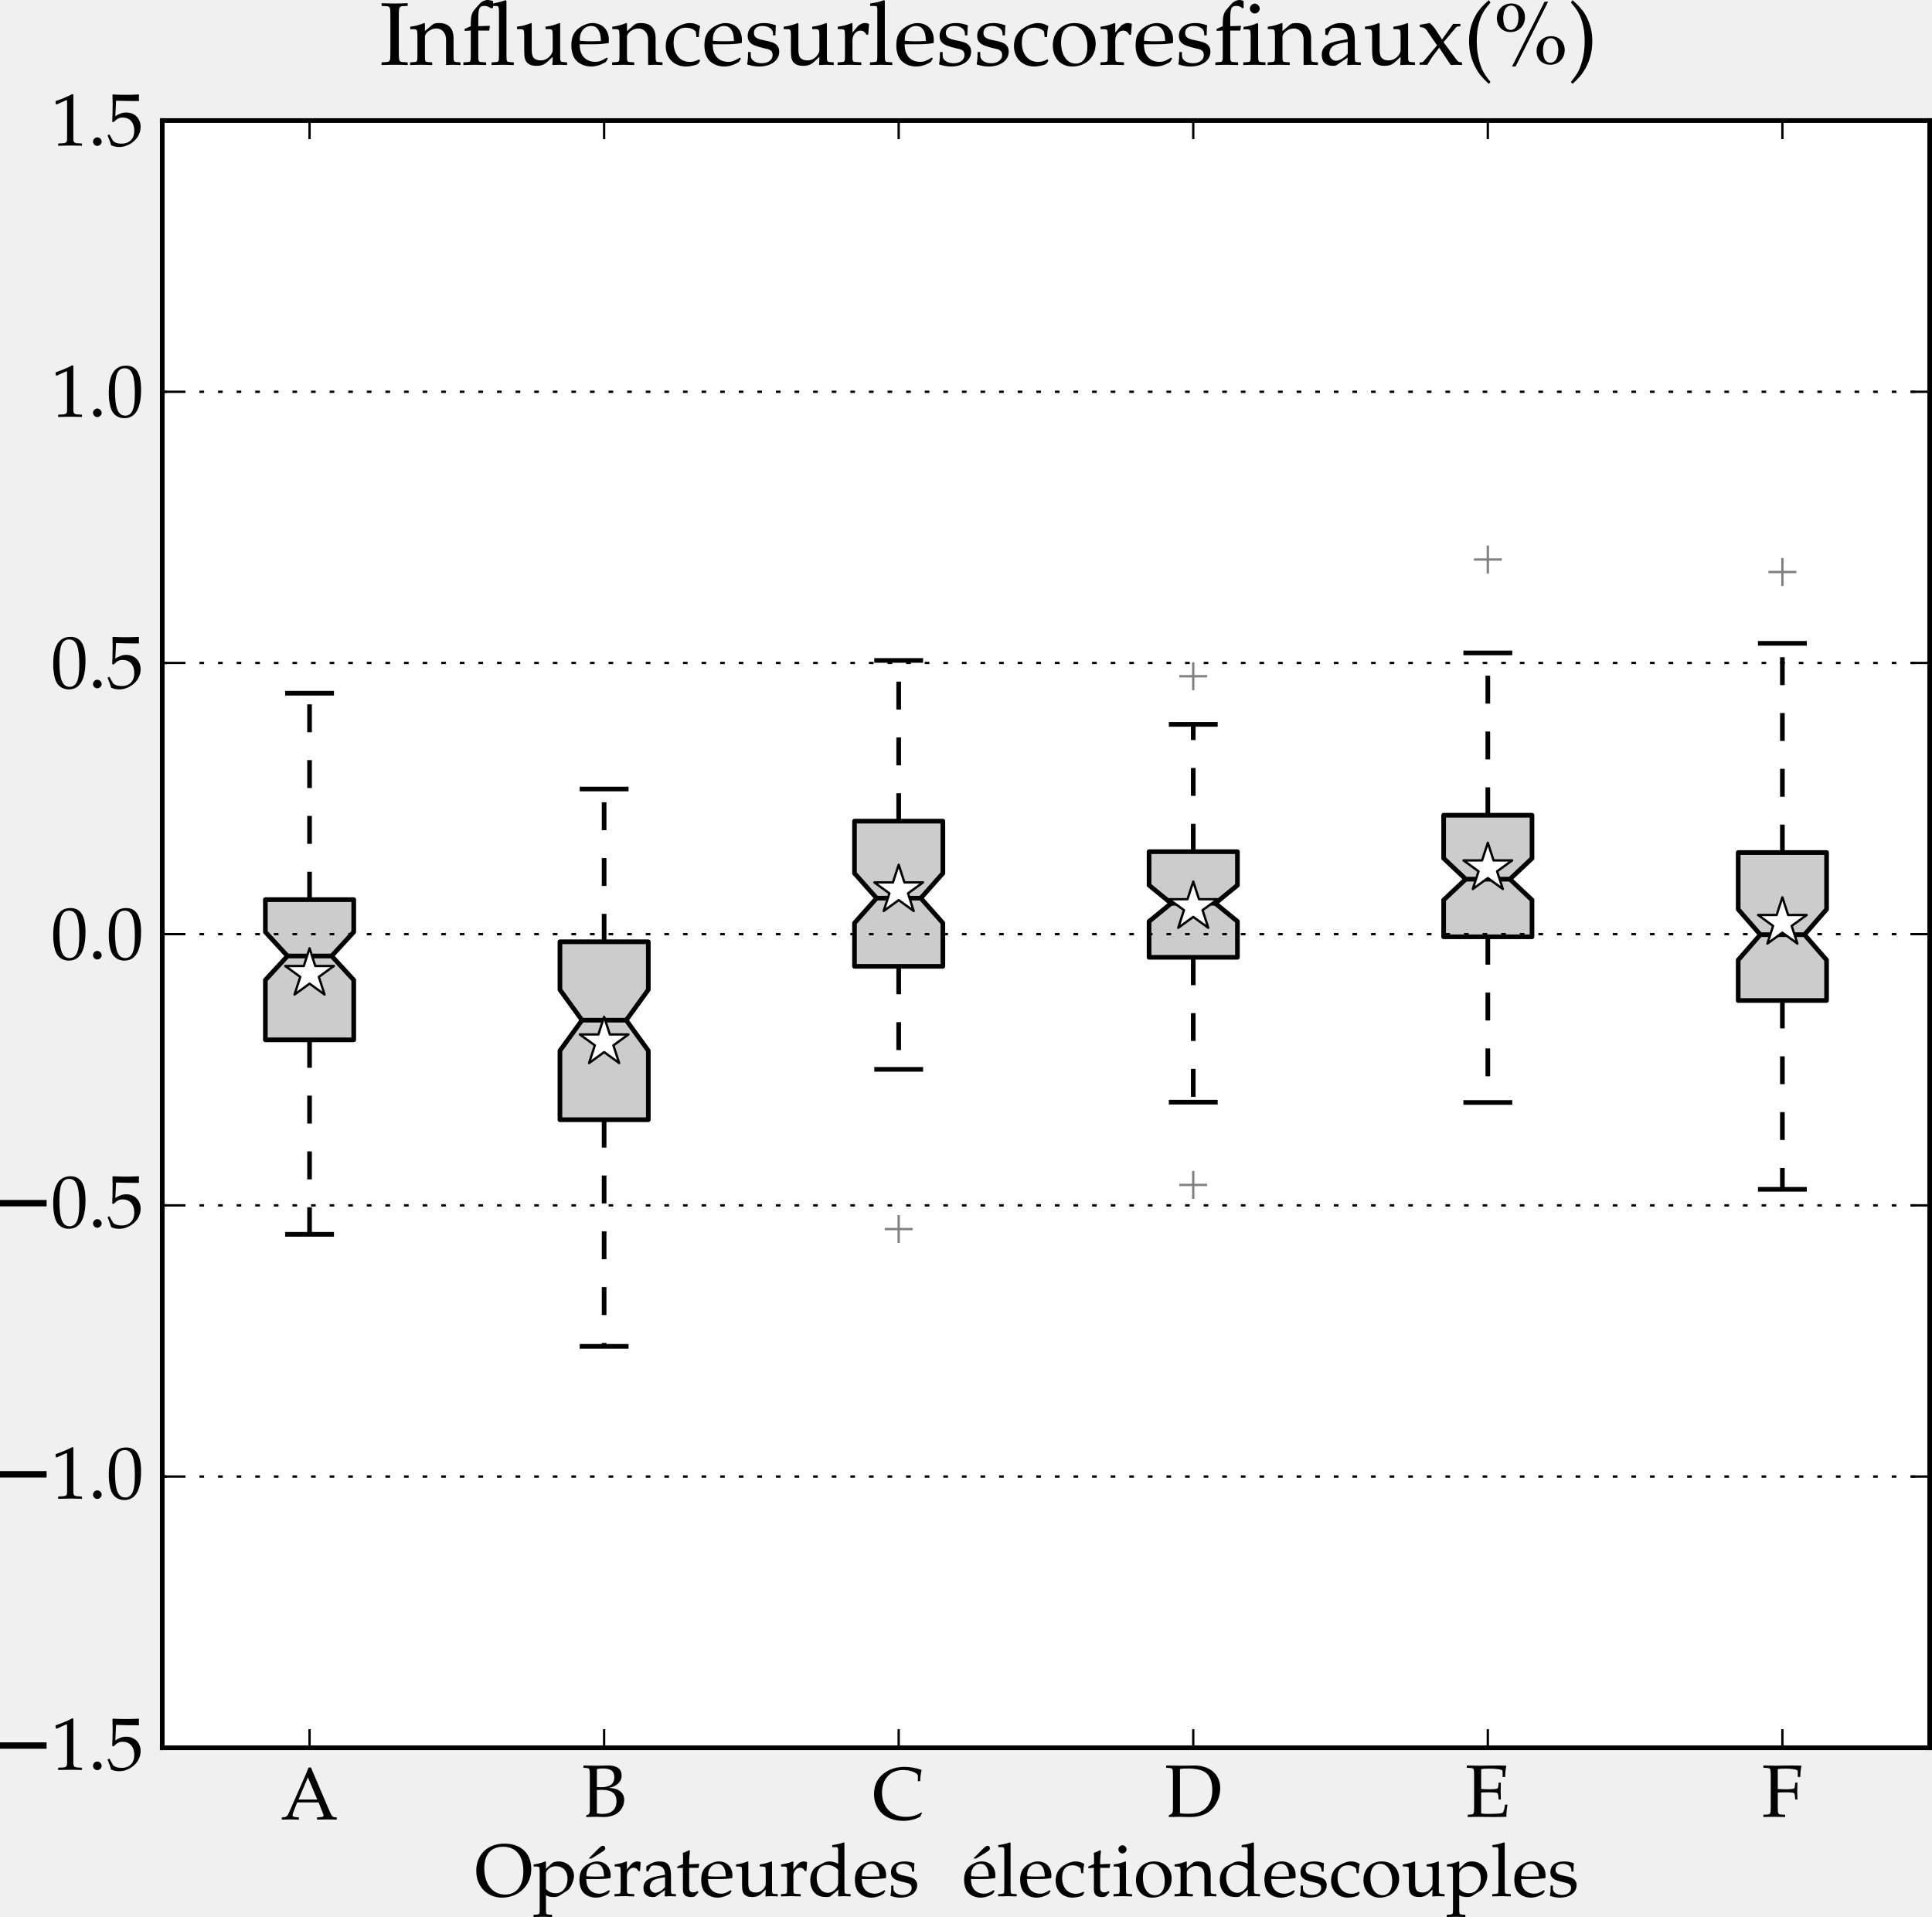
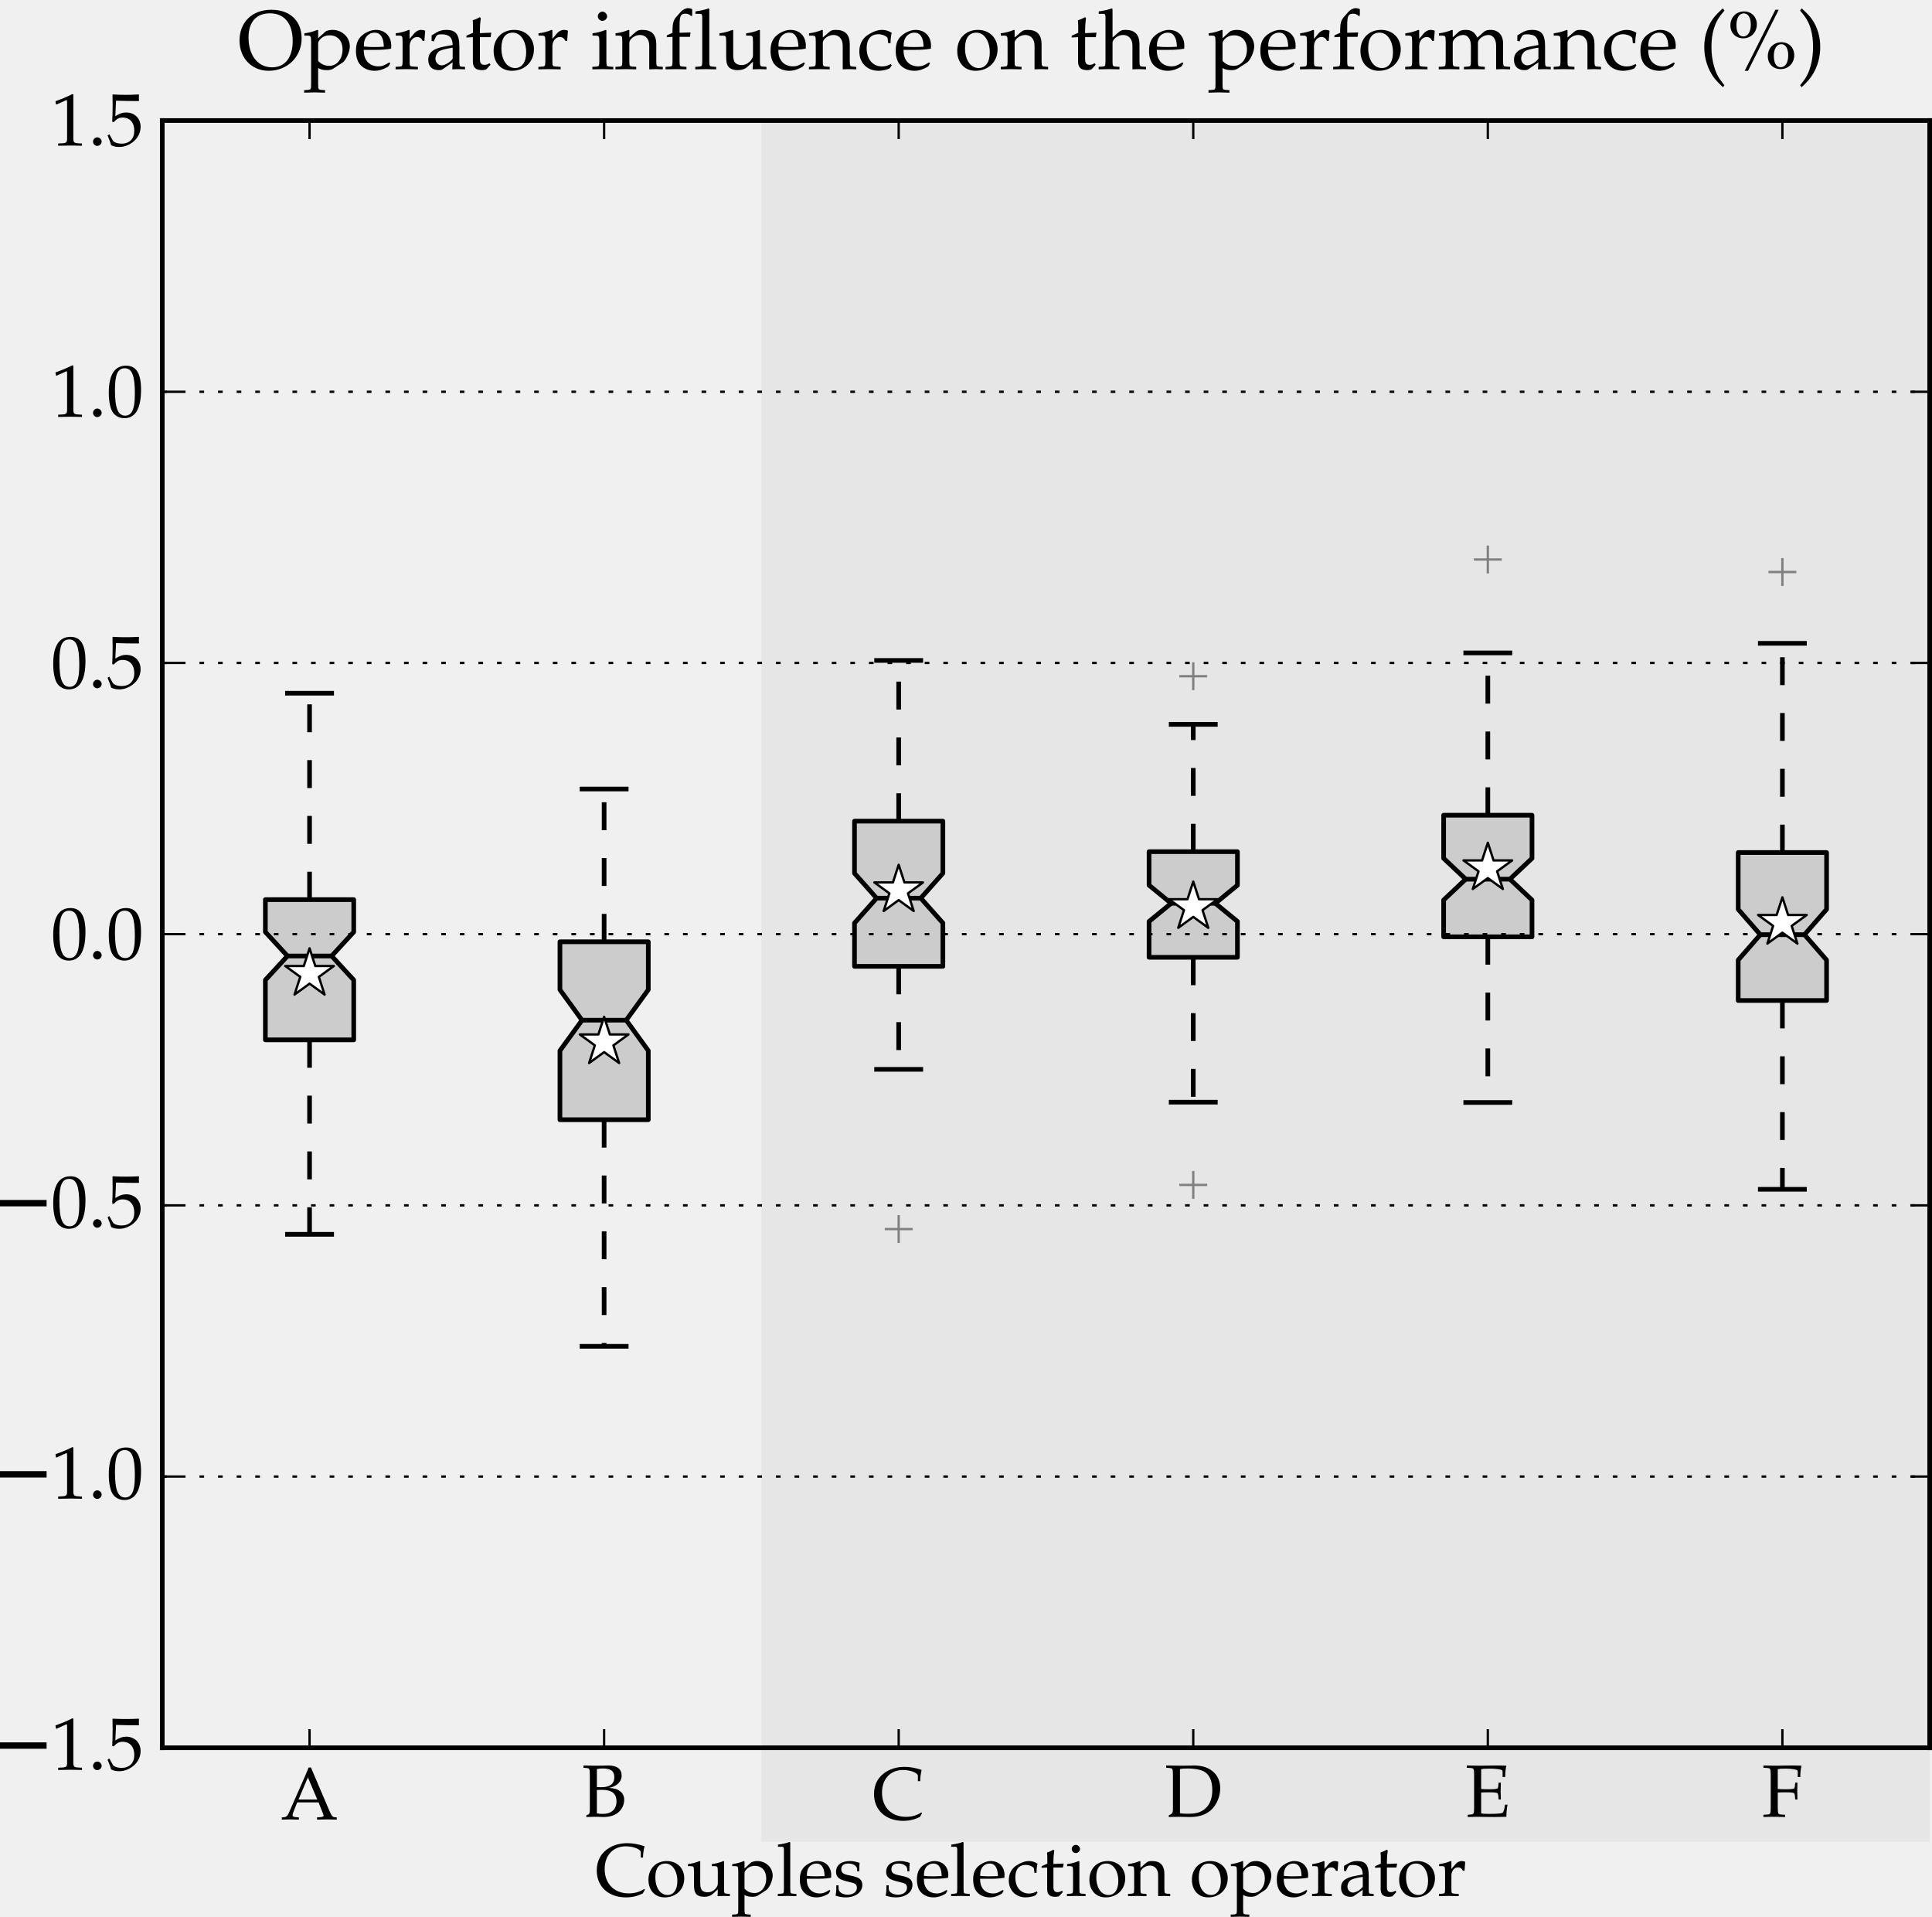
<svg xmlns="http://www.w3.org/2000/svg" id="svg2" version="1.1" xml:space="preserve" width="519.454" height="515.296" viewBox="0 0 519.454 515.296">
  <defs id="defs6">
    <clipPath clipPathUnits="userSpaceOnUse" id="clipPath20">
      <path d="m 43.2,43.2 380.16,0 0,349.92 -380.16,0 0,-349.92 z" id="path22" />
    </clipPath>
    <clipPath clipPathUnits="userSpaceOnUse" id="clipPath30">
      <path d="m 43.2,43.2 380.16,0 0,349.92 -380.16,0 0,-349.92 z" id="path32" />
    </clipPath>
    <clipPath clipPathUnits="userSpaceOnUse" id="clipPath40">
      <path d="m 43.2,43.2 380.16,0 0,349.92 -380.16,0 0,-349.92 z" id="path42" />
    </clipPath>
    <clipPath clipPathUnits="userSpaceOnUse" id="clipPath50">
      <path d="m 43.2,43.2 380.16,0 0,349.92 -380.16,0 0,-349.92 z" id="path52" />
    </clipPath>
    <clipPath clipPathUnits="userSpaceOnUse" id="clipPath60">
      <path d="m 43.2,43.2 380.16,0 0,349.92 -380.16,0 0,-349.92 z" id="path62" />
    </clipPath>
    <clipPath clipPathUnits="userSpaceOnUse" id="clipPath70">
      <path d="m 43.2,43.2 380.16,0 0,349.92 -380.16,0 0,-349.92 z" id="path72" />
    </clipPath>
    <clipPath clipPathUnits="userSpaceOnUse" id="clipPath80">
      <path d="m 43.2,43.2 380.16,0 0,349.92 -380.16,0 0,-349.92 z" id="path82" />
    </clipPath>
    <clipPath clipPathUnits="userSpaceOnUse" id="clipPath90">
      <path d="m 43.2,43.2 380.16,0 0,349.92 -380.16,0 0,-349.92 z" id="path92" />
    </clipPath>
    <clipPath clipPathUnits="userSpaceOnUse" id="clipPath100">
      <path d="m 43.2,43.2 380.16,0 0,349.92 -380.16,0 0,-349.92 z" id="path102" />
    </clipPath>
    <clipPath clipPathUnits="userSpaceOnUse" id="clipPath110">
      <path d="m 43.2,43.2 380.16,0 0,349.92 -380.16,0 0,-349.92 z" id="path112" />
    </clipPath>
    <clipPath clipPathUnits="userSpaceOnUse" id="clipPath120">
      <path d="m 43.2,43.2 380.16,0 0,349.92 -380.16,0 0,-349.92 z" id="path122" />
    </clipPath>
    <clipPath clipPathUnits="userSpaceOnUse" id="clipPath130">
      <path d="m 43.2,43.2 380.16,0 0,349.92 -380.16,0 0,-349.92 z" id="path132" />
    </clipPath>
    <clipPath clipPathUnits="userSpaceOnUse" id="clipPath140">
      <path d="m 43.2,43.2 380.16,0 0,349.92 -380.16,0 0,-349.92 z" id="path142" />
    </clipPath>
    <clipPath clipPathUnits="userSpaceOnUse" id="clipPath150">
      <path d="m 43.2,43.2 380.16,0 0,349.92 -380.16,0 0,-349.92 z" id="path152" />
    </clipPath>
    <clipPath clipPathUnits="userSpaceOnUse" id="clipPath160">
      <path d="m 43.2,43.2 380.16,0 0,349.92 -380.16,0 0,-349.92 z" id="path162" />
    </clipPath>
    <clipPath clipPathUnits="userSpaceOnUse" id="clipPath170">
      <path d="m 43.2,43.2 380.16,0 0,349.92 -380.16,0 0,-349.92 z" id="path172" />
    </clipPath>
    <clipPath clipPathUnits="userSpaceOnUse" id="clipPath180">
      <path d="m 43.2,43.2 380.16,0 0,349.92 -380.16,0 0,-349.92 z" id="path182" />
    </clipPath>
    <clipPath clipPathUnits="userSpaceOnUse" id="clipPath190">
      <path d="m 43.2,43.2 380.16,0 0,349.92 -380.16,0 0,-349.92 z" id="path192" />
    </clipPath>
    <clipPath clipPathUnits="userSpaceOnUse" id="clipPath200">
      <path d="m 43.2,43.2 380.16,0 0,349.92 -380.16,0 0,-349.92 z" id="path202" />
    </clipPath>
    <clipPath clipPathUnits="userSpaceOnUse" id="clipPath210">
      <path d="m 43.2,43.2 380.16,0 0,349.92 -380.16,0 0,-349.92 z" id="path212" />
    </clipPath>
    <clipPath clipPathUnits="userSpaceOnUse" id="clipPath220">
      <path d="m 43.2,43.2 380.16,0 0,349.92 -380.16,0 0,-349.92 z" id="path222" />
    </clipPath>
    <clipPath clipPathUnits="userSpaceOnUse" id="clipPath230">
      <path d="m 43.2,43.2 380.16,0 0,349.92 -380.16,0 0,-349.92 z" id="path232" />
    </clipPath>
    <clipPath clipPathUnits="userSpaceOnUse" id="clipPath240">
      <path d="m 43.2,43.2 380.16,0 0,349.92 -380.16,0 0,-349.92 z" id="path242" />
    </clipPath>
    <clipPath clipPathUnits="userSpaceOnUse" id="clipPath250">
      <path d="m 43.2,43.2 380.16,0 0,349.92 -380.16,0 0,-349.92 z" id="path252" />
    </clipPath>
    <clipPath clipPathUnits="userSpaceOnUse" id="clipPath260">
      <path d="m 43.2,43.2 380.16,0 0,349.92 -380.16,0 0,-349.92 z" id="path262" />
    </clipPath>
    <clipPath clipPathUnits="userSpaceOnUse" id="clipPath270">
      <path d="m 43.2,43.2 380.16,0 0,349.92 -380.16,0 0,-349.92 z" id="path272" />
    </clipPath>
    <clipPath clipPathUnits="userSpaceOnUse" id="clipPath280">
      <path d="m 43.2,43.2 380.16,0 0,349.92 -380.16,0 0,-349.92 z" id="path282" />
    </clipPath>
    <clipPath clipPathUnits="userSpaceOnUse" id="clipPath290">
      <path d="m 43.2,43.2 380.16,0 0,349.92 -380.16,0 0,-349.92 z" id="path292" />
    </clipPath>
    <clipPath clipPathUnits="userSpaceOnUse" id="clipPath300">
      <path d="m 43.2,43.2 380.16,0 0,349.92 -380.16,0 0,-349.92 z" id="path302" />
    </clipPath>
    <clipPath clipPathUnits="userSpaceOnUse" id="clipPath310">
      <path d="m 43.2,43.2 380.16,0 0,349.92 -380.16,0 0,-349.92 z" id="path312" />
    </clipPath>
    <clipPath clipPathUnits="userSpaceOnUse" id="clipPath320">
      <path d="m 43.2,43.2 380.16,0 0,349.92 -380.16,0 0,-349.92 z" id="path322" />
    </clipPath>
    <clipPath clipPathUnits="userSpaceOnUse" id="clipPath330">
      <path d="m 43.2,43.2 380.16,0 0,349.92 -380.16,0 0,-349.92 z" id="path332" />
    </clipPath>
    <clipPath clipPathUnits="userSpaceOnUse" id="clipPath340">
      <path d="m 43.2,43.2 380.16,0 0,349.92 -380.16,0 0,-349.92 z" id="path342" />
    </clipPath>
    <clipPath clipPathUnits="userSpaceOnUse" id="clipPath350">
      <path d="m 43.2,43.2 380.16,0 0,349.92 -380.16,0 0,-349.92 z" id="path352" />
    </clipPath>
    <clipPath clipPathUnits="userSpaceOnUse" id="clipPath360">
      <path d="m 43.2,43.2 380.16,0 0,349.92 -380.16,0 0,-349.92 z" id="path362" />
    </clipPath>
    <clipPath clipPathUnits="userSpaceOnUse" id="clipPath370">
      <path d="m 43.2,43.2 380.16,0 0,349.92 -380.16,0 0,-349.92 z" id="path372" />
    </clipPath>
    <clipPath clipPathUnits="userSpaceOnUse" id="clipPath380">
      <path d="m 43.2,43.2 380.16,0 0,349.92 -380.16,0 0,-349.92 z" id="path382" />
    </clipPath>
    <clipPath clipPathUnits="userSpaceOnUse" id="clipPath390">
      <path d="m 43.2,43.2 380.16,0 0,349.92 -380.16,0 0,-349.92 z" id="path392" />
    </clipPath>
    <clipPath clipPathUnits="userSpaceOnUse" id="clipPath400">
      <path d="m 43.2,43.2 380.16,0 0,349.92 -380.16,0 0,-349.92 z" id="path402" />
    </clipPath>
    <clipPath clipPathUnits="userSpaceOnUse" id="clipPath410">
      <path d="m 43.2,43.2 380.16,0 0,349.92 -380.16,0 0,-349.92 z" id="path412" />
    </clipPath>
    <clipPath clipPathUnits="userSpaceOnUse" id="clipPath420">
      <path d="m 43.2,43.2 380.16,0 0,349.92 -380.16,0 0,-349.92 z" id="path422" />
    </clipPath>
    <clipPath clipPathUnits="userSpaceOnUse" id="clipPath430">
      <path d="m 43.2,43.2 380.16,0 0,349.92 -380.16,0 0,-349.92 z" id="path432" />
    </clipPath>
    <clipPath clipPathUnits="userSpaceOnUse" id="clipPath440">
      <path d="m -5.481,-4.7 10.962,0 0,10.45 -10.962,0 0,-10.45 z" id="path442" />
    </clipPath>
    <clipPath clipPathUnits="userSpaceOnUse" id="clipPath452">
      <path d="m -5.481,-4.7 10.962,0 0,10.45 -10.962,0 0,-10.45 z" id="path454" />
    </clipPath>
    <clipPath clipPathUnits="userSpaceOnUse" id="clipPath464">
      <path d="m -5.481,-4.7 10.962,0 0,10.45 -10.962,0 0,-10.45 z" id="path466" />
    </clipPath>
    <clipPath clipPathUnits="userSpaceOnUse" id="clipPath476">
      <path d="m -5.481,-4.7 10.962,0 0,10.45 -10.962,0 0,-10.45 z" id="path478" />
    </clipPath>
    <clipPath clipPathUnits="userSpaceOnUse" id="clipPath488">
      <path d="m -5.481,-4.7 10.962,0 0,10.45 -10.962,0 0,-10.45 z" id="path490" />
    </clipPath>
    <clipPath clipPathUnits="userSpaceOnUse" id="clipPath500">
      <path d="m -5.481,-4.7 10.962,0 0,10.45 -10.962,0 0,-10.45 z" id="path502" />
    </clipPath>
    <clipPath clipPathUnits="userSpaceOnUse" id="clipPath570">
      <path d="m 43.2,43.2 380.16,0 0,349.92 -380.16,0 0,-349.92 z" id="path572" />
    </clipPath>
    <clipPath clipPathUnits="userSpaceOnUse" id="clipPath592">
      <path d="m 43.2,43.2 380.16,0 0,349.92 -380.16,0 0,-349.92 z" id="path594" />
    </clipPath>
    <clipPath clipPathUnits="userSpaceOnUse" id="clipPath614">
      <path d="m 43.2,43.2 380.16,0 0,349.92 -380.16,0 0,-349.92 z" id="path616" />
    </clipPath>
    <clipPath clipPathUnits="userSpaceOnUse" id="clipPath636">
      <path d="m 43.2,43.2 380.16,0 0,349.92 -380.16,0 0,-349.92 z" id="path638" />
    </clipPath>
    <clipPath clipPathUnits="userSpaceOnUse" id="clipPath654">
      <path d="m 43.2,43.2 380.16,0 0,349.92 -380.16,0 0,-349.92 z" id="path656" />
    </clipPath>
    <clipPath clipPathUnits="userSpaceOnUse" id="clipPath672">
      <path d="m 43.2,43.2 380.16,0 0,349.92 -380.16,0 0,-349.92 z" id="path674" />
    </clipPath>
    <clipPath clipPathUnits="userSpaceOnUse" id="clipPath690">
      <path d="m 43.2,43.2 380.16,0 0,349.92 -380.16,0 0,-349.92 z" id="path692" />
    </clipPath>
  </defs>
+   <g id="layer1">
+     <rect style="fill:#e6e6e6;fill-opacity:1;stroke-width:2;stroke-linecap:round;stroke-linejoin:round;stroke-miterlimit:4;stroke-dasharray:none;stroke:none" id="rect3685" width="314.134" height="462.735" x="204.729" y="32.336" />
+   </g>
  <g id="g10" transform="matrix(1.25,0,0,-1.25,-10.37129,523.8047)">
-     <path d="m 43.2,43.2 380.16,0 0,349.92 -380.16,0 0,-349.92 z" style="fill:#ffffff;fill-opacity:1;fill-rule:nonzero;stroke:none" id="path14" />
    <g id="g16">
      <g id="g18" clip-path="url(#clipPath20)">
        <path d="m 65.376,195.432 19.008,0 0,12.865 -4.752,5.165 4.752,5.165 0,6.958 -19.008,0 0,-6.958 4.752,-5.165 -4.752,-5.165 0,-12.865 z" style="fill:#cccccc;fill-opacity:1;fill-rule:nonzero;stroke:#000000;stroke-width:1;stroke-linecap:square;stroke-linejoin:round;stroke-miterlimit:10;stroke-dasharray:none;stroke-opacity:1" id="path24" />
      </g>
    </g>
    <g id="g26">
      <g id="g28" clip-path="url(#clipPath30)">
        <path d="m 128.736,178.255 19.008,0 0,14.846 -4.752,6.555 4.752,6.555 0,10.31 -19.008,0 0,-10.31 4.752,-6.555 -4.752,-6.555 0,-14.846 z" style="fill:#cccccc;fill-opacity:1;fill-rule:nonzero;stroke:#000000;stroke-width:1;stroke-linecap:square;stroke-linejoin:round;stroke-miterlimit:10;stroke-dasharray:none;stroke-opacity:1" id="path34" />
      </g>
    </g>
    <g id="g36">
      <g id="g38" clip-path="url(#clipPath40)">
        <path d="m 192.096,211.236 19.008,0 0,9.316 -4.752,5.349 4.752,5.349 0,11.212 -19.008,0 0,-11.212 4.752,-5.349 -4.752,-5.349 0,-9.316 z" style="fill:#cccccc;fill-opacity:1;fill-rule:nonzero;stroke:#000000;stroke-width:1;stroke-linecap:square;stroke-linejoin:round;stroke-miterlimit:10;stroke-dasharray:none;stroke-opacity:1" id="path44" />
      </g>
    </g>
    <g id="g46">
      <g id="g48" clip-path="url(#clipPath50)">
        <path d="m 255.456,213.182 19.008,0 0,7.716 -4.752,3.891 4.752,3.891 0,7.215 -19.008,0 0,-7.215 4.752,-3.891 -4.752,-3.891 0,-7.716 z" style="fill:#cccccc;fill-opacity:1;fill-rule:nonzero;stroke:#000000;stroke-width:1;stroke-linecap:square;stroke-linejoin:round;stroke-miterlimit:10;stroke-dasharray:none;stroke-opacity:1" id="path54" />
      </g>
    </g>
    <g id="g56">
      <g id="g58" clip-path="url(#clipPath60)">
        <path d="m 318.816,217.59 19.008,0 0,7.915 -4.752,4.479 4.752,4.479 0,9.275 -19.008,0 0,-9.275 4.752,-4.479 -4.752,-4.479 0,-7.915 z" style="fill:#cccccc;fill-opacity:1;fill-rule:nonzero;stroke:#000000;stroke-width:1;stroke-linecap:square;stroke-linejoin:round;stroke-miterlimit:10;stroke-dasharray:none;stroke-opacity:1" id="path64" />
      </g>
    </g>
    <g id="g66">
      <g id="g68" clip-path="url(#clipPath70)">
        <path d="m 382.176,203.894 19.008,0 0,8.705 -4.752,5.451 4.752,5.451 0,12.213 -19.008,0 0,-12.213 4.752,-5.451 -4.752,-5.451 0,-8.705 z" style="fill:#cccccc;fill-opacity:1;fill-rule:nonzero;stroke:#000000;stroke-width:1;stroke-linecap:square;stroke-linejoin:round;stroke-miterlimit:10;stroke-dasharray:none;stroke-opacity:1" id="path74" />
      </g>
    </g>
    <g id="g76">
      <g id="g78" clip-path="url(#clipPath80)">
        <path d="m 74.88,195.432 0,-41.822" style="fill:none;stroke:#000000;stroke-width:1;stroke-linecap:butt;stroke-linejoin:round;stroke-miterlimit:10;stroke-dasharray:6, 6;stroke-dashoffset:0;stroke-opacity:1" id="path84" />
      </g>
    </g>
    <g id="g86">
      <g id="g88" clip-path="url(#clipPath90)">
        <path d="m 74.88,225.585 0,44.386" style="fill:none;stroke:#000000;stroke-width:1;stroke-linecap:butt;stroke-linejoin:round;stroke-miterlimit:10;stroke-dasharray:6, 6;stroke-dashoffset:0;stroke-opacity:1" id="path94" />
      </g>
    </g>
    <g id="g96">
      <g id="g98" clip-path="url(#clipPath100)">
        <path d="m 70.128,269.971 9.504,0" style="fill:none;stroke:#000000;stroke-width:1;stroke-linecap:square;stroke-linejoin:round;stroke-miterlimit:10;stroke-dasharray:none;stroke-opacity:1" id="path104" />
      </g>
    </g>
    <g id="g106">
      <g id="g108" clip-path="url(#clipPath110)">
        <path d="m 70.128,153.61 9.504,0" style="fill:none;stroke:#000000;stroke-width:1;stroke-linecap:square;stroke-linejoin:round;stroke-miterlimit:10;stroke-dasharray:none;stroke-opacity:1" id="path114" />
      </g>
    </g>
    <g id="g116">
      <g id="g118" clip-path="url(#clipPath120)">
        <path d="m 70.128,213.462 9.504,0" style="fill:none;stroke:#000000;stroke-width:1;stroke-linecap:square;stroke-linejoin:round;stroke-miterlimit:10;stroke-dasharray:none;stroke-opacity:1" id="path124" />
      </g>
    </g>
    <g id="g126">
      <g id="g128" clip-path="url(#clipPath130)">
        <path d="m 138.24,178.255 0,-48.733" style="fill:none;stroke:#000000;stroke-width:1;stroke-linecap:butt;stroke-linejoin:round;stroke-miterlimit:10;stroke-dasharray:6, 6;stroke-dashoffset:0;stroke-opacity:1" id="path134" />
      </g>
    </g>
    <g id="g136">
      <g id="g138" clip-path="url(#clipPath140)">
        <path d="m 138.24,216.522 0,32.847" style="fill:none;stroke:#000000;stroke-width:1;stroke-linecap:butt;stroke-linejoin:round;stroke-miterlimit:10;stroke-dasharray:6, 6;stroke-dashoffset:0;stroke-opacity:1" id="path144" />
      </g>
    </g>
    <g id="g146">
      <g id="g148" clip-path="url(#clipPath150)">
        <path d="m 133.488,249.369 9.504,0" style="fill:none;stroke:#000000;stroke-width:1;stroke-linecap:square;stroke-linejoin:round;stroke-miterlimit:10;stroke-dasharray:none;stroke-opacity:1" id="path154" />
      </g>
    </g>
    <g id="g156">
      <g id="g158" clip-path="url(#clipPath160)">
        <path d="m 133.488,129.522 9.504,0" style="fill:none;stroke:#000000;stroke-width:1;stroke-linecap:square;stroke-linejoin:round;stroke-miterlimit:10;stroke-dasharray:none;stroke-opacity:1" id="path164" />
      </g>
    </g>
    <g id="g166">
      <g id="g168" clip-path="url(#clipPath170)">
        <path d="m 133.488,199.657 9.504,0" style="fill:none;stroke:#000000;stroke-width:1;stroke-linecap:square;stroke-linejoin:round;stroke-miterlimit:10;stroke-dasharray:none;stroke-opacity:1" id="path174" />
      </g>
    </g>
    <g id="g176">
      <g id="g178" clip-path="url(#clipPath180)">
        <path d="m 201.6,211.236 0,-22.152" style="fill:none;stroke:#000000;stroke-width:1;stroke-linecap:butt;stroke-linejoin:round;stroke-miterlimit:10;stroke-dasharray:6, 6;stroke-dashoffset:0;stroke-opacity:1" id="path184" />
      </g>
    </g>
    <g id="g186">
      <g id="g188" clip-path="url(#clipPath190)">
        <path d="m 201.6,242.462 0,34.556" style="fill:none;stroke:#000000;stroke-width:1;stroke-linecap:butt;stroke-linejoin:round;stroke-miterlimit:10;stroke-dasharray:6, 6;stroke-dashoffset:0;stroke-opacity:1" id="path194" />
      </g>
    </g>
    <g id="g196">
      <g id="g198" clip-path="url(#clipPath200)">
        <path d="m 196.848,277.019 9.504,0" style="fill:none;stroke:#000000;stroke-width:1;stroke-linecap:square;stroke-linejoin:round;stroke-miterlimit:10;stroke-dasharray:none;stroke-opacity:1" id="path204" />
      </g>
    </g>
    <g id="g206">
      <g id="g208" clip-path="url(#clipPath210)">
        <path d="m 196.848,189.084 9.504,0" style="fill:none;stroke:#000000;stroke-width:1;stroke-linecap:square;stroke-linejoin:round;stroke-miterlimit:10;stroke-dasharray:none;stroke-opacity:1" id="path214" />
      </g>
    </g>
    <g id="g216">
      <g id="g218" clip-path="url(#clipPath220)">
        <path d="m 196.848,225.901 9.504,0" style="fill:none;stroke:#000000;stroke-width:1;stroke-linecap:square;stroke-linejoin:round;stroke-miterlimit:10;stroke-dasharray:none;stroke-opacity:1" id="path224" />
      </g>
    </g>
    <g id="g226">
      <g id="g228" clip-path="url(#clipPath230)">
        <path d="m 198.6,154.739 6,0 m -3,-3 0,6" style="fill:none;stroke:#808080;stroke-width:0.5;stroke-linecap:butt;stroke-linejoin:round;stroke-miterlimit:10;stroke-dasharray:none;stroke-opacity:1" id="path234" />
      </g>
    </g>
    <g id="g236">
      <g id="g238" clip-path="url(#clipPath240)">
        <path d="m 264.96,213.182 0,-31.15" style="fill:none;stroke:#000000;stroke-width:1;stroke-linecap:butt;stroke-linejoin:round;stroke-miterlimit:10;stroke-dasharray:6, 6;stroke-dashoffset:0;stroke-opacity:1" id="path244" />
      </g>
    </g>
    <g id="g246">
      <g id="g248" clip-path="url(#clipPath250)">
        <path d="m 264.96,235.895 0,27.379" style="fill:none;stroke:#000000;stroke-width:1;stroke-linecap:butt;stroke-linejoin:round;stroke-miterlimit:10;stroke-dasharray:6, 6;stroke-dashoffset:0;stroke-opacity:1" id="path254" />
      </g>
    </g>
    <g id="g256">
      <g id="g258" clip-path="url(#clipPath260)">
        <path d="m 260.208,263.274 9.504,0" style="fill:none;stroke:#000000;stroke-width:1;stroke-linecap:square;stroke-linejoin:round;stroke-miterlimit:10;stroke-dasharray:none;stroke-opacity:1" id="path264" />
      </g>
    </g>
    <g id="g266">
      <g id="g268" clip-path="url(#clipPath270)">
        <path d="m 260.208,182.032 9.504,0" style="fill:none;stroke:#000000;stroke-width:1;stroke-linecap:square;stroke-linejoin:round;stroke-miterlimit:10;stroke-dasharray:none;stroke-opacity:1" id="path274" />
      </g>
    </g>
    <g id="g276">
      <g id="g278" clip-path="url(#clipPath280)">
        <path d="m 260.208,224.789 9.504,0" style="fill:none;stroke:#000000;stroke-width:1;stroke-linecap:square;stroke-linejoin:round;stroke-miterlimit:10;stroke-dasharray:none;stroke-opacity:1" id="path284" />
      </g>
    </g>
    <g id="g286">
      <g id="g288" clip-path="url(#clipPath290)">
        <path d="m 261.96,273.627 6,0 m -3,-3 0,6" style="fill:none;stroke:#808080;stroke-width:0.5;stroke-linecap:butt;stroke-linejoin:round;stroke-miterlimit:10;stroke-dasharray:none;stroke-opacity:1" id="path294" />
      </g>
    </g>
    <g id="g296">
      <g id="g298" clip-path="url(#clipPath300)">
        <path d="m 261.96,164.24 6,0 m -3,-3 0,6" style="fill:none;stroke:#808080;stroke-width:0.5;stroke-linecap:butt;stroke-linejoin:round;stroke-miterlimit:10;stroke-dasharray:none;stroke-opacity:1" id="path304" />
      </g>
    </g>
    <g id="g306">
      <g id="g308" clip-path="url(#clipPath310)">
        <path d="m 328.32,217.59 0,-35.63" style="fill:none;stroke:#000000;stroke-width:1;stroke-linecap:butt;stroke-linejoin:round;stroke-miterlimit:10;stroke-dasharray:6, 6;stroke-dashoffset:0;stroke-opacity:1" id="path314" />
      </g>
    </g>
    <g id="g316">
      <g id="g318" clip-path="url(#clipPath320)">
        <path d="m 328.32,243.739 0,34.898" style="fill:none;stroke:#000000;stroke-width:1;stroke-linecap:butt;stroke-linejoin:round;stroke-miterlimit:10;stroke-dasharray:6, 6;stroke-dashoffset:0;stroke-opacity:1" id="path324" />
      </g>
    </g>
    <g id="g326">
      <g id="g328" clip-path="url(#clipPath330)">
        <path d="m 323.568,278.638 9.504,0" style="fill:none;stroke:#000000;stroke-width:1;stroke-linecap:square;stroke-linejoin:round;stroke-miterlimit:10;stroke-dasharray:none;stroke-opacity:1" id="path334" />
      </g>
    </g>
    <g id="g336">
      <g id="g338" clip-path="url(#clipPath340)">
        <path d="m 323.568,181.96 9.504,0" style="fill:none;stroke:#000000;stroke-width:1;stroke-linecap:square;stroke-linejoin:round;stroke-miterlimit:10;stroke-dasharray:none;stroke-opacity:1" id="path344" />
      </g>
    </g>
    <g id="g346">
      <g id="g348" clip-path="url(#clipPath350)">
        <path d="m 323.568,229.985 9.504,0" style="fill:none;stroke:#000000;stroke-width:1;stroke-linecap:square;stroke-linejoin:round;stroke-miterlimit:10;stroke-dasharray:none;stroke-opacity:1" id="path354" />
      </g>
    </g>
    <g id="g356">
      <g id="g358" clip-path="url(#clipPath360)">
        <path d="m 325.32,298.726 6,0 m -3,-3 0,6" style="fill:none;stroke:#808080;stroke-width:0.5;stroke-linecap:butt;stroke-linejoin:round;stroke-miterlimit:10;stroke-dasharray:none;stroke-opacity:1" id="path364" />
      </g>
    </g>
    <g id="g366">
      <g id="g368" clip-path="url(#clipPath370)">
        <path d="m 391.68,203.894 0,-40.604" style="fill:none;stroke:#000000;stroke-width:1;stroke-linecap:butt;stroke-linejoin:round;stroke-miterlimit:10;stroke-dasharray:6, 6;stroke-dashoffset:0;stroke-opacity:1" id="path374" />
      </g>
    </g>
    <g id="g376">
      <g id="g378" clip-path="url(#clipPath380)">
        <path d="m 391.68,235.713 0,44.988" style="fill:none;stroke:#000000;stroke-width:1;stroke-linecap:butt;stroke-linejoin:round;stroke-miterlimit:10;stroke-dasharray:6, 6;stroke-dashoffset:0;stroke-opacity:1" id="path384" />
      </g>
    </g>
    <g id="g386">
      <g id="g388" clip-path="url(#clipPath390)">
        <path d="m 386.928,280.701 9.504,0" style="fill:none;stroke:#000000;stroke-width:1;stroke-linecap:square;stroke-linejoin:round;stroke-miterlimit:10;stroke-dasharray:none;stroke-opacity:1" id="path394" />
      </g>
    </g>
    <g id="g396">
      <g id="g398" clip-path="url(#clipPath400)">
        <path d="m 386.928,163.29 9.504,0" style="fill:none;stroke:#000000;stroke-width:1;stroke-linecap:square;stroke-linejoin:round;stroke-miterlimit:10;stroke-dasharray:none;stroke-opacity:1" id="path404" />
      </g>
    </g>
    <g id="g406">
      <g id="g408" clip-path="url(#clipPath410)">
        <path d="m 386.928,218.049 9.504,0" style="fill:none;stroke:#000000;stroke-width:1;stroke-linecap:square;stroke-linejoin:round;stroke-miterlimit:10;stroke-dasharray:none;stroke-opacity:1" id="path414" />
      </g>
    </g>
    <g id="g416">
      <g id="g418" clip-path="url(#clipPath420)">
        <path d="m 388.68,296.037 6,0 m -3,-3 0,6" style="fill:none;stroke:#808080;stroke-width:0.5;stroke-linecap:butt;stroke-linejoin:round;stroke-miterlimit:10;stroke-dasharray:none;stroke-opacity:1" id="path424" />
      </g>
    </g>
    <g id="g426">
      <g id="g428" clip-path="url(#clipPath430)">
        <g id="g434" transform="translate(74.88,209.6169)">
          <g id="g436">
            <g id="g438" clip-path="url(#clipPath440)">
              <path d="m 0,5.5 -1.235,-3.8 -3.996,1e-7 3.233,-2.349 L -3.233,-4.45 0,-2.101 3.233,-4.45 1.998,-0.649 5.231,1.7 1.235,1.7 0,5.5 Z" style="fill:#ffffff;fill-opacity:1;fill-rule:nonzero;stroke:#000000;stroke-width:0.5;stroke-linecap:butt;stroke-linejoin:round;stroke-miterlimit:10;stroke-dasharray:none;stroke-opacity:1" id="path444" />
            </g>
          </g>
          <g id="g446" transform="translate(63.36,-14.72439)">
            <g id="g448">
              <g id="g450" clip-path="url(#clipPath452)">
                <path d="m 0,5.5 -1.235,-3.8 -3.996,1e-7 3.233,-2.349 L -3.233,-4.45 0,-2.101 3.233,-4.45 1.998,-0.649 5.231,1.7 1.235,1.7 0,5.5 Z" style="fill:#ffffff;fill-opacity:1;fill-rule:nonzero;stroke:#000000;stroke-width:0.5;stroke-linecap:butt;stroke-linejoin:round;stroke-miterlimit:10;stroke-dasharray:none;stroke-opacity:1" id="path456" />
              </g>
            </g>
            <g id="g458" transform="translate(63.36,32.68966)">
              <g id="g460">
                <g id="g462" clip-path="url(#clipPath464)">
                  <path d="m 0,5.5 -1.235,-3.8 -3.996,1e-7 3.233,-2.349 L -3.233,-4.45 0,-2.101 3.233,-4.45 1.998,-0.649 5.231,1.7 1.235,1.7 0,5.5 Z" style="fill:#ffffff;fill-opacity:1;fill-rule:nonzero;stroke:#000000;stroke-width:0.5;stroke-linecap:butt;stroke-linejoin:round;stroke-miterlimit:10;stroke-dasharray:none;stroke-opacity:1" id="path468" />
                </g>
              </g>
              <g id="g470" transform="translate(63.36,-3.61082)">
                <g id="g472">
                  <g id="g474" clip-path="url(#clipPath476)">
                    <path d="m 0,5.5 -1.235,-3.8 -3.996,1e-7 3.233,-2.349 L -3.233,-4.45 0,-2.101 3.233,-4.45 1.998,-0.649 5.231,1.7 1.235,1.7 0,5.5 Z" style="fill:#ffffff;fill-opacity:1;fill-rule:nonzero;stroke:#000000;stroke-width:0.5;stroke-linecap:butt;stroke-linejoin:round;stroke-miterlimit:10;stroke-dasharray:none;stroke-opacity:1" id="path480" />
                  </g>
                </g>
                <g id="g482" transform="translate(63.36,8.346054)">
                  <g id="g484">
                    <g id="g486" clip-path="url(#clipPath488)">
                      <path d="m 0,5.5 -1.235,-3.8 -3.996,1e-7 3.233,-2.349 L -3.233,-4.45 0,-2.101 3.233,-4.45 1.998,-0.649 5.231,1.7 1.235,1.7 0,5.5 Z" style="fill:#ffffff;fill-opacity:1;fill-rule:nonzero;stroke:#000000;stroke-width:0.5;stroke-linecap:butt;stroke-linejoin:round;stroke-miterlimit:10;stroke-dasharray:none;stroke-opacity:1" id="path492" />
                    </g>
                  </g>
                  <g id="g494" transform="translate(63.36,-11.7378)">
                    <g id="g496">
                      <g id="g498" clip-path="url(#clipPath500)">
                        <path d="m 0,5.5 -1.235,-3.8 -3.996,1e-7 3.233,-2.349 L -3.233,-4.45 0,-2.101 3.233,-4.45 1.998,-0.649 5.231,1.7 1.235,1.7 0,5.5 Z" style="fill:#ffffff;fill-opacity:1;fill-rule:nonzero;stroke:#000000;stroke-width:0.5;stroke-linecap:butt;stroke-linejoin:round;stroke-miterlimit:10;stroke-dasharray:none;stroke-opacity:1" id="path504" />
                      </g>
                    </g>
                  </g>
                </g>
              </g>
            </g>
          </g>
        </g>
      </g>
    </g>
    <path d="m 74.88,43.2 0,4" style="fill:none;stroke:#000000;stroke-width:0.5;stroke-linecap:butt;stroke-linejoin:round;stroke-miterlimit:10;stroke-dasharray:none;stroke-opacity:1" id="path506" />
    <path d="m 74.88,393.12 0,-4" style="fill:none;stroke:#000000;stroke-width:0.5;stroke-linecap:butt;stroke-linejoin:round;stroke-miterlimit:10;stroke-dasharray:none;stroke-opacity:1" id="path508" />
    <text transform="matrix(1,0,0,-1,68.67933,27.79482)" style="font-variant:normal;font-size:15.94px;font-family:'URW Palladio L';-inkscape-font-specification:URWPalladioL-Roma;writing-mode:lr-tb;fill:#000000;fill-opacity:1;fill-rule:nonzero;stroke:none" id="text510">
      <tspan x="0" y="0" id="tspan512">A</tspan>
    </text>
    <path d="m 138.24,43.2 0,4" style="fill:none;stroke:#000000;stroke-width:0.5;stroke-linecap:butt;stroke-linejoin:round;stroke-miterlimit:10;stroke-dasharray:none;stroke-opacity:1" id="path514" />
    <path d="m 138.24,393.12 0,-4" style="fill:none;stroke:#000000;stroke-width:0.5;stroke-linecap:butt;stroke-linejoin:round;stroke-miterlimit:10;stroke-dasharray:none;stroke-opacity:1" id="path516" />
    <text transform="matrix(1,0,0,-1,133.3703,28.35278)" style="font-variant:normal;font-size:15.94px;font-family:'URW Palladio L';-inkscape-font-specification:URWPalladioL-Roma;writing-mode:lr-tb;fill:#000000;fill-opacity:1;fill-rule:nonzero;stroke:none" id="text518">
      <tspan x="0" y="0" id="tspan520">B</tspan>
    </text>
    <path d="m 201.6,43.2 0,4" style="fill:none;stroke:#000000;stroke-width:0.5;stroke-linecap:butt;stroke-linejoin:round;stroke-miterlimit:10;stroke-dasharray:none;stroke-opacity:1" id="path522" />
    <path d="m 201.6,393.12 0,-4" style="fill:none;stroke:#000000;stroke-width:0.5;stroke-linecap:butt;stroke-linejoin:round;stroke-miterlimit:10;stroke-dasharray:none;stroke-opacity:1" id="path524" />
    <text transform="matrix(1,0,0,-1,195.9492,27.79482)" style="font-variant:normal;font-size:15.94px;font-family:'URW Palladio L';-inkscape-font-specification:URWPalladioL-Roma;writing-mode:lr-tb;fill:#000000;fill-opacity:1;fill-rule:nonzero;stroke:none" id="text526">
      <tspan x="0" y="0" id="tspan528">C</tspan>
    </text>
    <path d="m 264.96,43.2 0,4" style="fill:none;stroke:#000000;stroke-width:0.5;stroke-linecap:butt;stroke-linejoin:round;stroke-miterlimit:10;stroke-dasharray:none;stroke-opacity:1" id="path530" />
    <path d="m 264.96,393.12 0,-4" style="fill:none;stroke:#000000;stroke-width:0.5;stroke-linecap:butt;stroke-linejoin:round;stroke-miterlimit:10;stroke-dasharray:none;stroke-opacity:1" id="path532" />
    <text transform="matrix(1,0,0,-1,258.7911,28.35278)" style="font-variant:normal;font-size:15.94px;font-family:'URW Palladio L';-inkscape-font-specification:URWPalladioL-Roma;writing-mode:lr-tb;fill:#000000;fill-opacity:1;fill-rule:nonzero;stroke:none" id="text534">
      <tspan x="0" y="0" id="tspan536">D</tspan>
    </text>
    <path d="m 328.32,43.2 0,4" style="fill:none;stroke:#000000;stroke-width:0.5;stroke-linecap:butt;stroke-linejoin:round;stroke-miterlimit:10;stroke-dasharray:none;stroke-opacity:1" id="path538" />
    <path d="m 328.32,393.12 0,-4" style="fill:none;stroke:#000000;stroke-width:0.5;stroke-linecap:butt;stroke-linejoin:round;stroke-miterlimit:10;stroke-dasharray:none;stroke-opacity:1" id="path540" />
    <text transform="matrix(1,0,0,-1,323.4503,28.35278)" style="font-variant:normal;font-size:15.94px;font-family:'URW Palladio L';-inkscape-font-specification:URWPalladioL-Roma;writing-mode:lr-tb;fill:#000000;fill-opacity:1;fill-rule:nonzero;stroke:none" id="text542">
      <tspan x="0" y="0" id="tspan544">E</tspan>
    </text>
    <path d="m 391.68,43.2 0,4" style="fill:none;stroke:#000000;stroke-width:0.5;stroke-linecap:butt;stroke-linejoin:round;stroke-miterlimit:10;stroke-dasharray:none;stroke-opacity:1" id="path546" />
    <path d="m 391.68,393.12 0,-4" style="fill:none;stroke:#000000;stroke-width:0.5;stroke-linecap:butt;stroke-linejoin:round;stroke-miterlimit:10;stroke-dasharray:none;stroke-opacity:1" id="path548" />
    <text transform="matrix(1,0,0,-1,387.2487,28.35278)" style="font-variant:normal;font-size:15.94px;font-family:'URW Palladio L';-inkscape-font-specification:URWPalladioL-Roma;writing-mode:lr-tb;fill:#000000;fill-opacity:1;fill-rule:nonzero;stroke:none" id="text550">
      <tspan x="0" y="0" id="tspan552">F</tspan>
    </text>
-     <text transform="matrix(1,0,0,-1,110.3983,11.28602)" style="font-variant:normal;font-size:15.94px;font-family:'URW Palladio L';-inkscape-font-specification:URWPalladioL-Roma;writing-mode:lr-tb;fill:#000000;fill-opacity:1;fill-rule:nonzero;stroke:none" id="text554">
-       <tspan x="0 12.513" y="0" id="tspan556">Op</tspan>
-       <tspan x="23.273" y="-0.04" id="tspan558">´</tspan>
-       <tspan x="22.109 29.728 36.009 43.979 49.159 56.779 66.375 76.64 86.364 97.968" y="0" id="tspan560">erateurdes</tspan>
-       <tspan x="106.017" y="-0.04" id="tspan562">´</tspan>
-       <tspan x="104.854 112.473 117.096 124.715 131.777 136.957 141.58 150.267 163.514 173.237 180.857 191.584 198.646 207.333 216.929 226.494 231.116 238.736" y="0" id="tspan564">electiondescouples</tspan>
-     </text>
    <g id="g566">
      <g id="g568" clip-path="url(#clipPath570)">
        <path d="m 43.2,43.2 380.16,0" style="fill:none;stroke:#000000;stroke-width:0.5;stroke-linecap:butt;stroke-linejoin:round;stroke-miterlimit:10;stroke-dasharray:1, 3;stroke-dashoffset:0;stroke-opacity:1" id="path574" />
      </g>
    </g>
    <path d="m 43.2,43.2 4,0" style="fill:none;stroke:#000000;stroke-width:0.5;stroke-linecap:butt;stroke-linejoin:round;stroke-miterlimit:10;stroke-dasharray:none;stroke-opacity:1" id="path576" />
    <path d="m 423.36,43.2 -4,0" style="fill:none;stroke:#000000;stroke-width:0.5;stroke-linecap:butt;stroke-linejoin:round;stroke-miterlimit:10;stroke-dasharray:none;stroke-opacity:1" id="path578" />
    <text transform="matrix(1,0,0,-1,6.164049,38.46847)" style="font-style:italic;font-variant:normal;font-weight:normal;font-size:16.61px;font-family:'Computer Modern';-inkscape-font-specification:CMSY10;writing-mode:lr-tb;fill:#000000;fill-opacity:1;fill-rule:nonzero;stroke:none" id="text580">
      <tspan x="0" y="0" id="tspan582">−</tspan>
    </text>
    <text transform="matrix(1,0,0,-1,19.27472,38.46847)" style="font-variant:normal;font-size:15.94px;font-family:'URW Palladio L';-inkscape-font-specification:URWPalladioL-Roma;writing-mode:lr-tb;fill:#000000;fill-opacity:1;fill-rule:nonzero;stroke:none" id="text584">
      <tspan x="0 7.97 11.955" y="0" id="tspan586">1.5</tspan>
    </text>
    <g id="g588">
      <g id="g590" clip-path="url(#clipPath592)">
        <path d="m 43.2,101.52 380.16,0" style="fill:none;stroke:#000000;stroke-width:0.5;stroke-linecap:butt;stroke-linejoin:round;stroke-miterlimit:10;stroke-dasharray:1, 3;stroke-dashoffset:0;stroke-opacity:1" id="path596" />
      </g>
    </g>
    <path d="m 43.2,101.52 4,0" style="fill:none;stroke:#000000;stroke-width:0.5;stroke-linecap:butt;stroke-linejoin:round;stroke-miterlimit:10;stroke-dasharray:none;stroke-opacity:1" id="path598" />
    <path d="m 423.36,101.52 -4,0" style="fill:none;stroke:#000000;stroke-width:0.5;stroke-linecap:butt;stroke-linejoin:round;stroke-miterlimit:10;stroke-dasharray:none;stroke-opacity:1" id="path600" />
    <text transform="matrix(1,0,0,-1,6.164049,96.78847)" style="font-style:italic;font-variant:normal;font-weight:normal;font-size:16.61px;font-family:'Computer Modern';-inkscape-font-specification:CMSY10;writing-mode:lr-tb;fill:#000000;fill-opacity:1;fill-rule:nonzero;stroke:none" id="text602">
      <tspan x="0" y="0" id="tspan604">−</tspan>
    </text>
    <text transform="matrix(1,0,0,-1,19.27472,96.78847)" style="font-variant:normal;font-size:15.94px;font-family:'URW Palladio L';-inkscape-font-specification:URWPalladioL-Roma;writing-mode:lr-tb;fill:#000000;fill-opacity:1;fill-rule:nonzero;stroke:none" id="text606">
      <tspan x="0 7.97 11.955" y="0" id="tspan608">1.0</tspan>
    </text>
    <g id="g610">
      <g id="g612" clip-path="url(#clipPath614)">
        <path d="m 43.2,159.84 380.16,0" style="fill:none;stroke:#000000;stroke-width:0.5;stroke-linecap:butt;stroke-linejoin:round;stroke-miterlimit:10;stroke-dasharray:1, 3;stroke-dashoffset:0;stroke-opacity:1" id="path618" />
      </g>
    </g>
    <path d="m 43.2,159.84 4,0" style="fill:none;stroke:#000000;stroke-width:0.5;stroke-linecap:butt;stroke-linejoin:round;stroke-miterlimit:10;stroke-dasharray:none;stroke-opacity:1" id="path620" />
    <path d="m 423.36,159.84 -4,0" style="fill:none;stroke:#000000;stroke-width:0.5;stroke-linecap:butt;stroke-linejoin:round;stroke-miterlimit:10;stroke-dasharray:none;stroke-opacity:1" id="path622" />
    <text transform="matrix(1,0,0,-1,6.164049,155.1085)" style="font-style:italic;font-variant:normal;font-weight:normal;font-size:16.61px;font-family:'Computer Modern';-inkscape-font-specification:CMSY10;writing-mode:lr-tb;fill:#000000;fill-opacity:1;fill-rule:nonzero;stroke:none" id="text624">
      <tspan x="0" y="0" id="tspan626">−</tspan>
    </text>
    <text transform="matrix(1,0,0,-1,19.27472,155.1085)" style="font-variant:normal;font-size:15.94px;font-family:'URW Palladio L';-inkscape-font-specification:URWPalladioL-Roma;writing-mode:lr-tb;fill:#000000;fill-opacity:1;fill-rule:nonzero;stroke:none" id="text628">
      <tspan x="0 7.97 11.955" y="0" id="tspan630">0.5</tspan>
    </text>
    <g id="g632">
      <g id="g634" clip-path="url(#clipPath636)">
        <path d="m 43.2,218.16 380.16,0" style="fill:none;stroke:#000000;stroke-width:0.5;stroke-linecap:butt;stroke-linejoin:round;stroke-miterlimit:10;stroke-dasharray:1, 3;stroke-dashoffset:0;stroke-opacity:1" id="path640" />
      </g>
    </g>
    <path d="m 43.2,218.16 4,0" style="fill:none;stroke:#000000;stroke-width:0.5;stroke-linecap:butt;stroke-linejoin:round;stroke-miterlimit:10;stroke-dasharray:none;stroke-opacity:1" id="path642" />
    <path d="m 423.36,218.16 -4,0" style="fill:none;stroke:#000000;stroke-width:0.5;stroke-linecap:butt;stroke-linejoin:round;stroke-miterlimit:10;stroke-dasharray:none;stroke-opacity:1" id="path644" />
    <text transform="matrix(1,0,0,-1,19.27472,212.7882)" style="font-variant:normal;font-size:15.94px;font-family:'URW Palladio L';-inkscape-font-specification:URWPalladioL-Roma;writing-mode:lr-tb;fill:#000000;fill-opacity:1;fill-rule:nonzero;stroke:none" id="text646">
      <tspan x="0 7.97 11.955" y="0" id="tspan648">0.0</tspan>
    </text>
    <g id="g650">
      <g id="g652" clip-path="url(#clipPath654)">
        <path d="m 43.2,276.48 380.16,0" style="fill:none;stroke:#000000;stroke-width:0.5;stroke-linecap:butt;stroke-linejoin:round;stroke-miterlimit:10;stroke-dasharray:1, 3;stroke-dashoffset:0;stroke-opacity:1" id="path658" />
      </g>
    </g>
    <path d="m 43.2,276.48 4,0" style="fill:none;stroke:#000000;stroke-width:0.5;stroke-linecap:butt;stroke-linejoin:round;stroke-miterlimit:10;stroke-dasharray:none;stroke-opacity:1" id="path660" />
    <path d="m 423.36,276.48 -4,0" style="fill:none;stroke:#000000;stroke-width:0.5;stroke-linecap:butt;stroke-linejoin:round;stroke-miterlimit:10;stroke-dasharray:none;stroke-opacity:1" id="path662" />
    <text transform="matrix(1,0,0,-1,19.27472,271.1082)" style="font-variant:normal;font-size:15.94px;font-family:'URW Palladio L';-inkscape-font-specification:URWPalladioL-Roma;writing-mode:lr-tb;fill:#000000;fill-opacity:1;fill-rule:nonzero;stroke:none" id="text664">
      <tspan x="0 7.97 11.955" y="0" id="tspan666">0.5</tspan>
    </text>
    <g id="g668">
      <g id="g670" clip-path="url(#clipPath672)">
        <path d="m 43.2,334.8 380.16,0" style="fill:none;stroke:#000000;stroke-width:0.5;stroke-linecap:butt;stroke-linejoin:round;stroke-miterlimit:10;stroke-dasharray:1, 3;stroke-dashoffset:0;stroke-opacity:1" id="path676" />
      </g>
    </g>
    <path d="m 43.2,334.8 4,0" style="fill:none;stroke:#000000;stroke-width:0.5;stroke-linecap:butt;stroke-linejoin:round;stroke-miterlimit:10;stroke-dasharray:none;stroke-opacity:1" id="path678" />
    <path d="m 423.36,334.8 -4,0" style="fill:none;stroke:#000000;stroke-width:0.5;stroke-linecap:butt;stroke-linejoin:round;stroke-miterlimit:10;stroke-dasharray:none;stroke-opacity:1" id="path680" />
    <text transform="matrix(1,0,0,-1,19.27472,329.4282)" style="font-variant:normal;font-size:15.94px;font-family:'URW Palladio L';-inkscape-font-specification:URWPalladioL-Roma;writing-mode:lr-tb;fill:#000000;fill-opacity:1;fill-rule:nonzero;stroke:none" id="text682">
      <tspan x="0 7.97 11.955" y="0" id="tspan684">1.0</tspan>
    </text>
    <g id="g686">
      <g id="g688" clip-path="url(#clipPath690)">
        <path d="m 43.2,393.12 380.16,0" style="fill:none;stroke:#000000;stroke-width:0.5;stroke-linecap:butt;stroke-linejoin:round;stroke-miterlimit:10;stroke-dasharray:1, 3;stroke-dashoffset:0;stroke-opacity:1" id="path694" />
      </g>
    </g>
    <path d="m 43.2,393.12 4,0" style="fill:none;stroke:#000000;stroke-width:0.5;stroke-linecap:butt;stroke-linejoin:round;stroke-miterlimit:10;stroke-dasharray:none;stroke-opacity:1" id="path696" />
    <path d="m 423.36,393.12 -4,0" style="fill:none;stroke:#000000;stroke-width:0.5;stroke-linecap:butt;stroke-linejoin:round;stroke-miterlimit:10;stroke-dasharray:none;stroke-opacity:1" id="path698" />
    <text transform="matrix(1,0,0,-1,19.27472,387.7482)" style="font-variant:normal;font-size:15.94px;font-family:'URW Palladio L';-inkscape-font-specification:URWPalladioL-Roma;writing-mode:lr-tb;fill:#000000;fill-opacity:1;fill-rule:nonzero;stroke:none" id="text700">
      <tspan x="0 7.97 11.955" y="0" id="tspan702">1.5</tspan>
    </text>
    <path d="m 43.2,393.12 380.16,0" style="fill:none;stroke:#000000;stroke-width:1;stroke-linecap:square;stroke-linejoin:round;stroke-miterlimit:10;stroke-dasharray:none;stroke-opacity:1" id="path704" />
    <path d="m 423.36,43.2 0,349.92" style="fill:none;stroke:#000000;stroke-width:1;stroke-linecap:square;stroke-linejoin:round;stroke-miterlimit:10;stroke-dasharray:none;stroke-opacity:1" id="path706" />
    <path d="m 43.2,43.2 380.16,0" style="fill:none;stroke:#000000;stroke-width:1;stroke-linecap:square;stroke-linejoin:round;stroke-miterlimit:10;stroke-dasharray:none;stroke-opacity:1" id="path708" />
    <path d="m 43.2,43.2 0,349.92" style="fill:none;stroke:#000000;stroke-width:1;stroke-linecap:square;stroke-linejoin:round;stroke-miterlimit:10;stroke-dasharray:none;stroke-opacity:1" id="path710" />
-     <text transform="matrix(1,0,0,-1,89.95342,405.1184)" style="font-variant:normal;font-size:19.128px;font-family:'URW Palladio L';-inkscape-font-specification:URWPalladioL-Roma;writing-mode:lr-tb;fill:#000000;fill-opacity:1;fill-rule:nonzero;stroke:none" id="text712">
-       <tspan x="0 6.427 17.541 29.151 40.667 49.81 60.924 69.397 83.323 91.414 102.929 115.248 120.795 129.938 142.812 150.903 159.377 169.802 176.994 186.137 199.011 210.564 221.678 231.242 242.757 257.39 263.741 279.789" y="0" id="tspan714">Inﬂuencesurlesscoresﬁnaux(%)</tspan>
+     <text xml:space="preserve" style="font-style:normal;font-weight:normal;font-size:32px;line-height:125%;font-family:sans-serif;letter-spacing:0px;word-spacing:0px;fill:#000000;fill-opacity:1;stroke:none;stroke-width:1px;stroke-linecap:butt;stroke-linejoin:miter;stroke-opacity:1" x="59.424" y="-404.177" id="text4487" transform="scale(1,-1)">
+       <tspan id="tspan4489" x="59.424" y="-404.177" style="font-style:normal;font-variant:normal;font-weight:normal;font-stretch:normal;font-size:18px;font-family:'URW Palladio L';-inkscape-font-specification:'URW Palladio L'">Operator influence on the performance (%)</tspan>
+     </text>
+     <text xml:space="preserve" style="font-style:normal;font-weight:normal;font-size:32px;line-height:125%;font-family:sans-serif;letter-spacing:0px;word-spacing:0px;fill:#000000;fill-opacity:1;stroke:none;stroke-width:1px;stroke-linecap:butt;stroke-linejoin:miter;stroke-opacity:1" x="136.296" y="-11.337" id="text4491" transform="scale(1,-1)">
+       <tspan id="tspan4493" x="136.296" y="-11.337" style="font-style:normal;font-variant:normal;font-weight:normal;font-stretch:normal;font-size:16px;font-family:'URW Palladio L';-inkscape-font-specification:'URW Palladio L'">Couples selection operator</tspan>
    </text>
  </g>
</svg>
